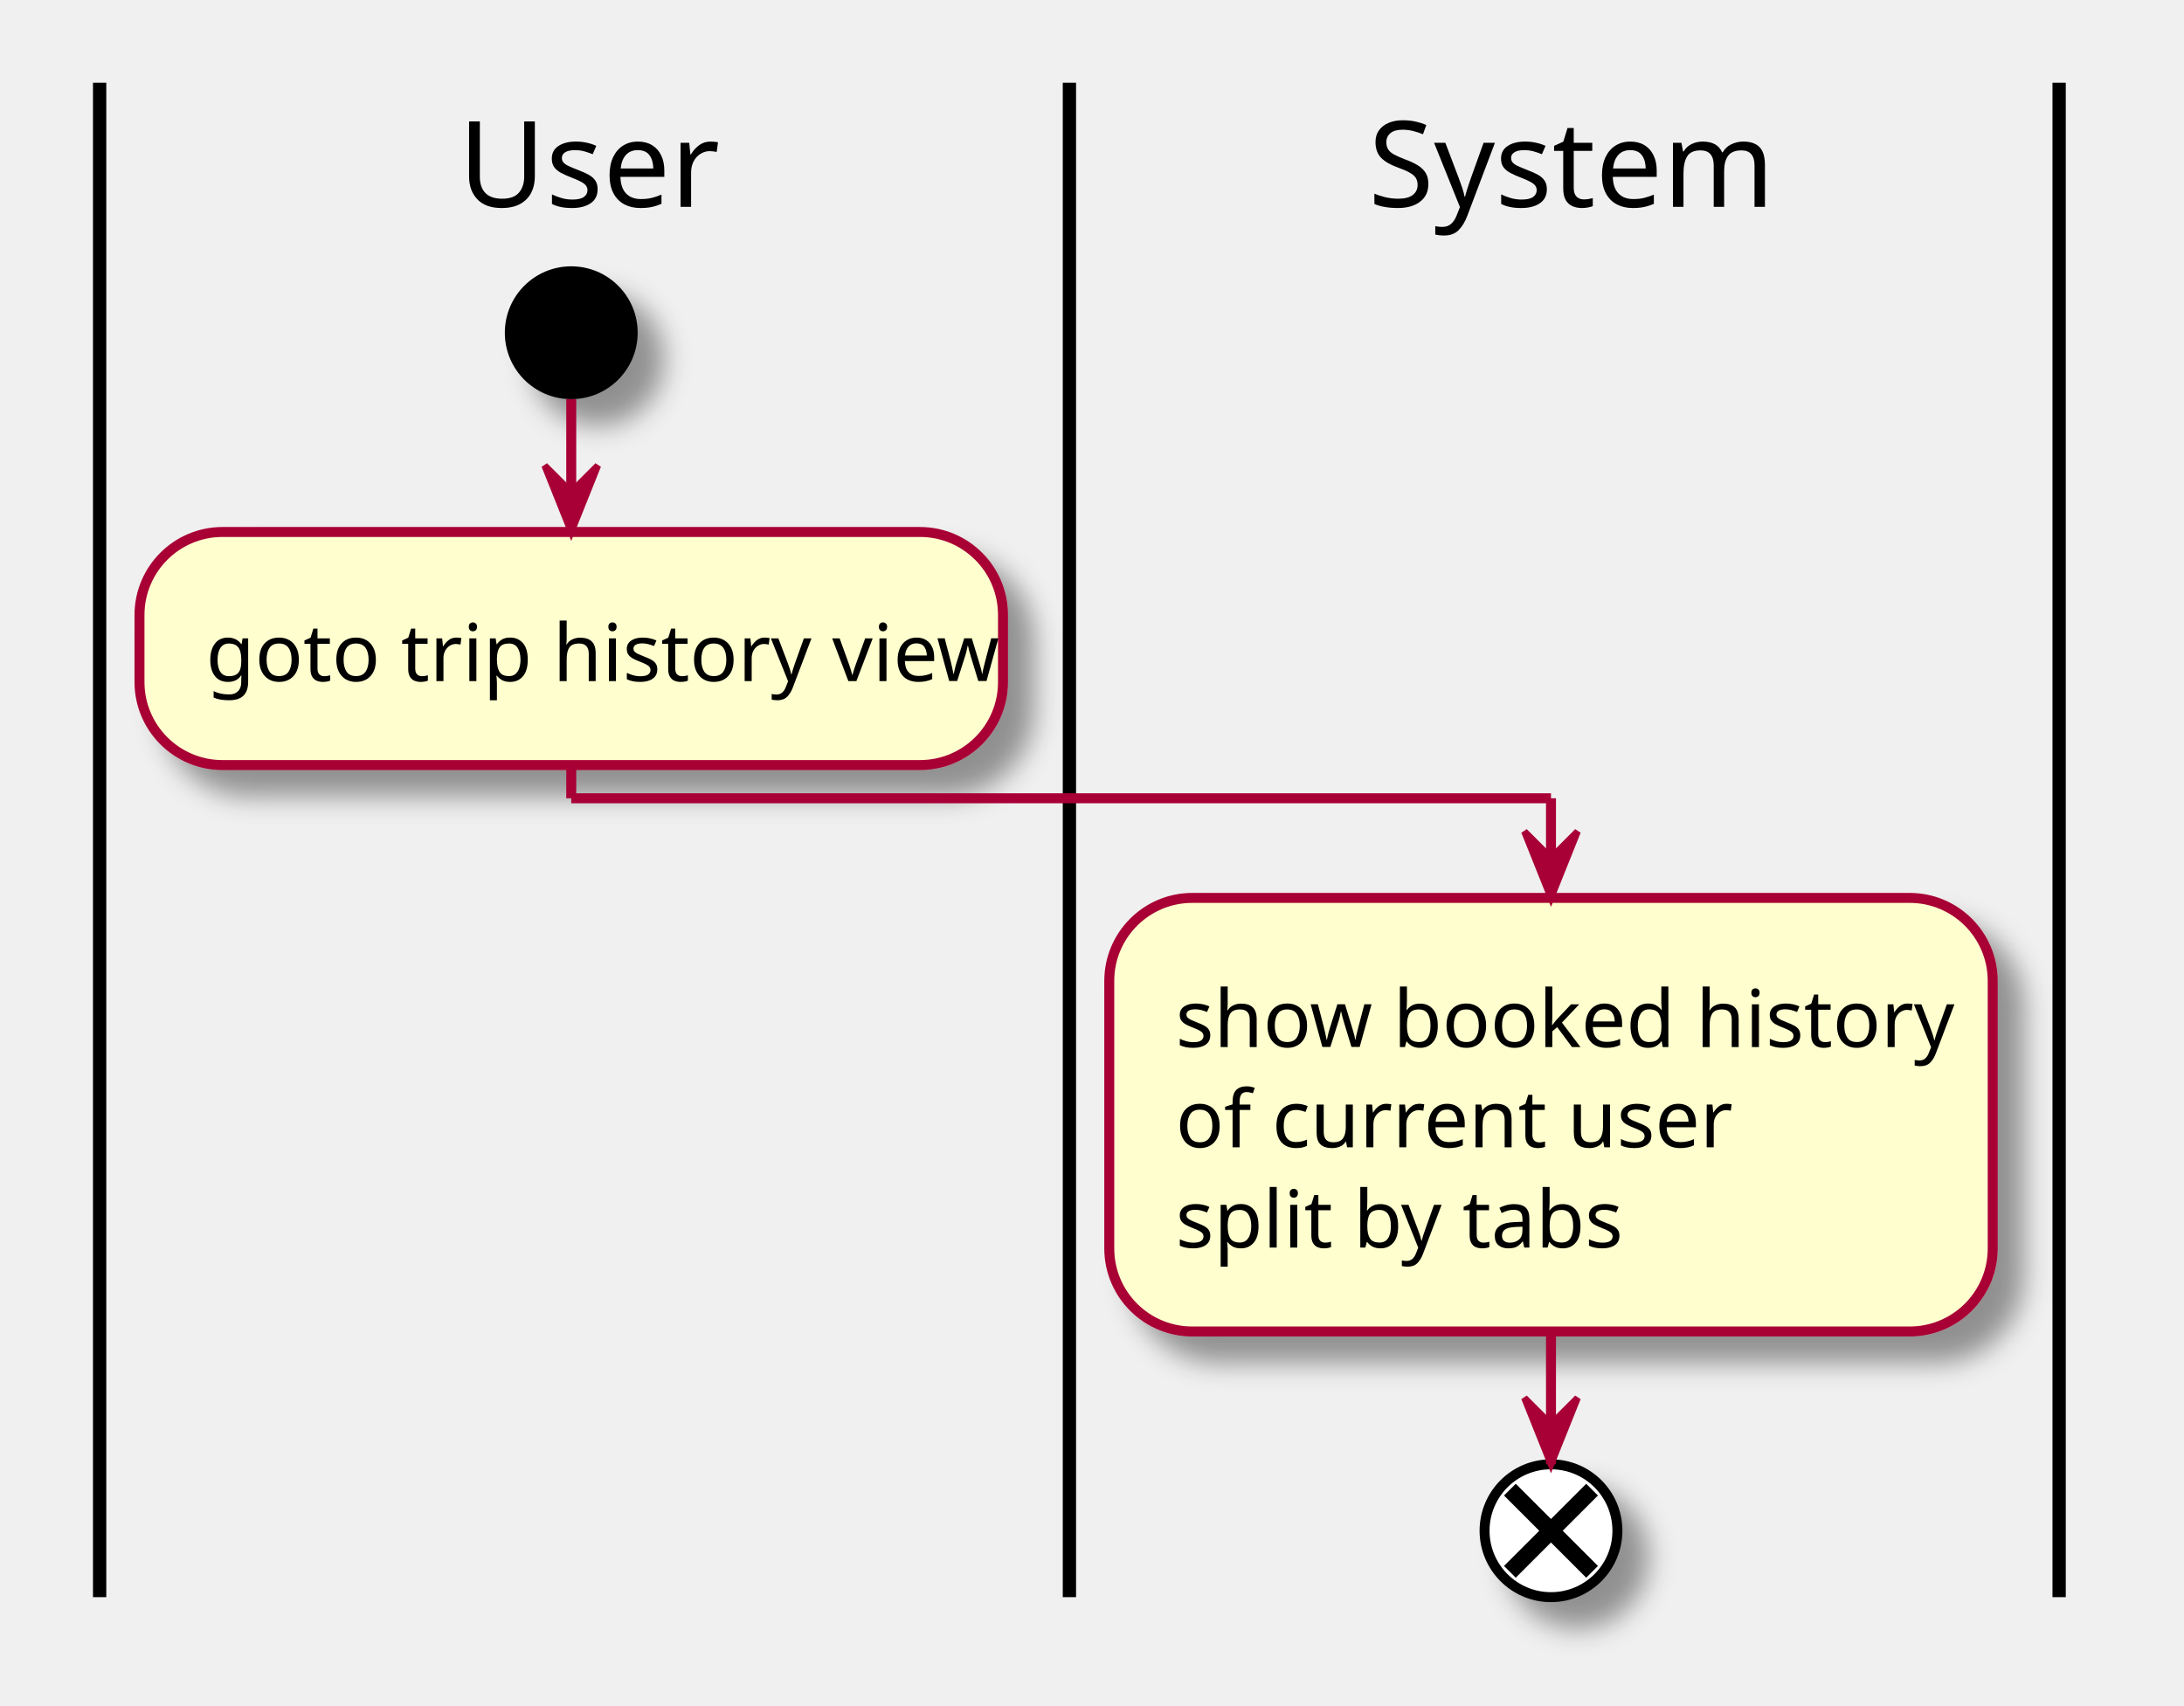
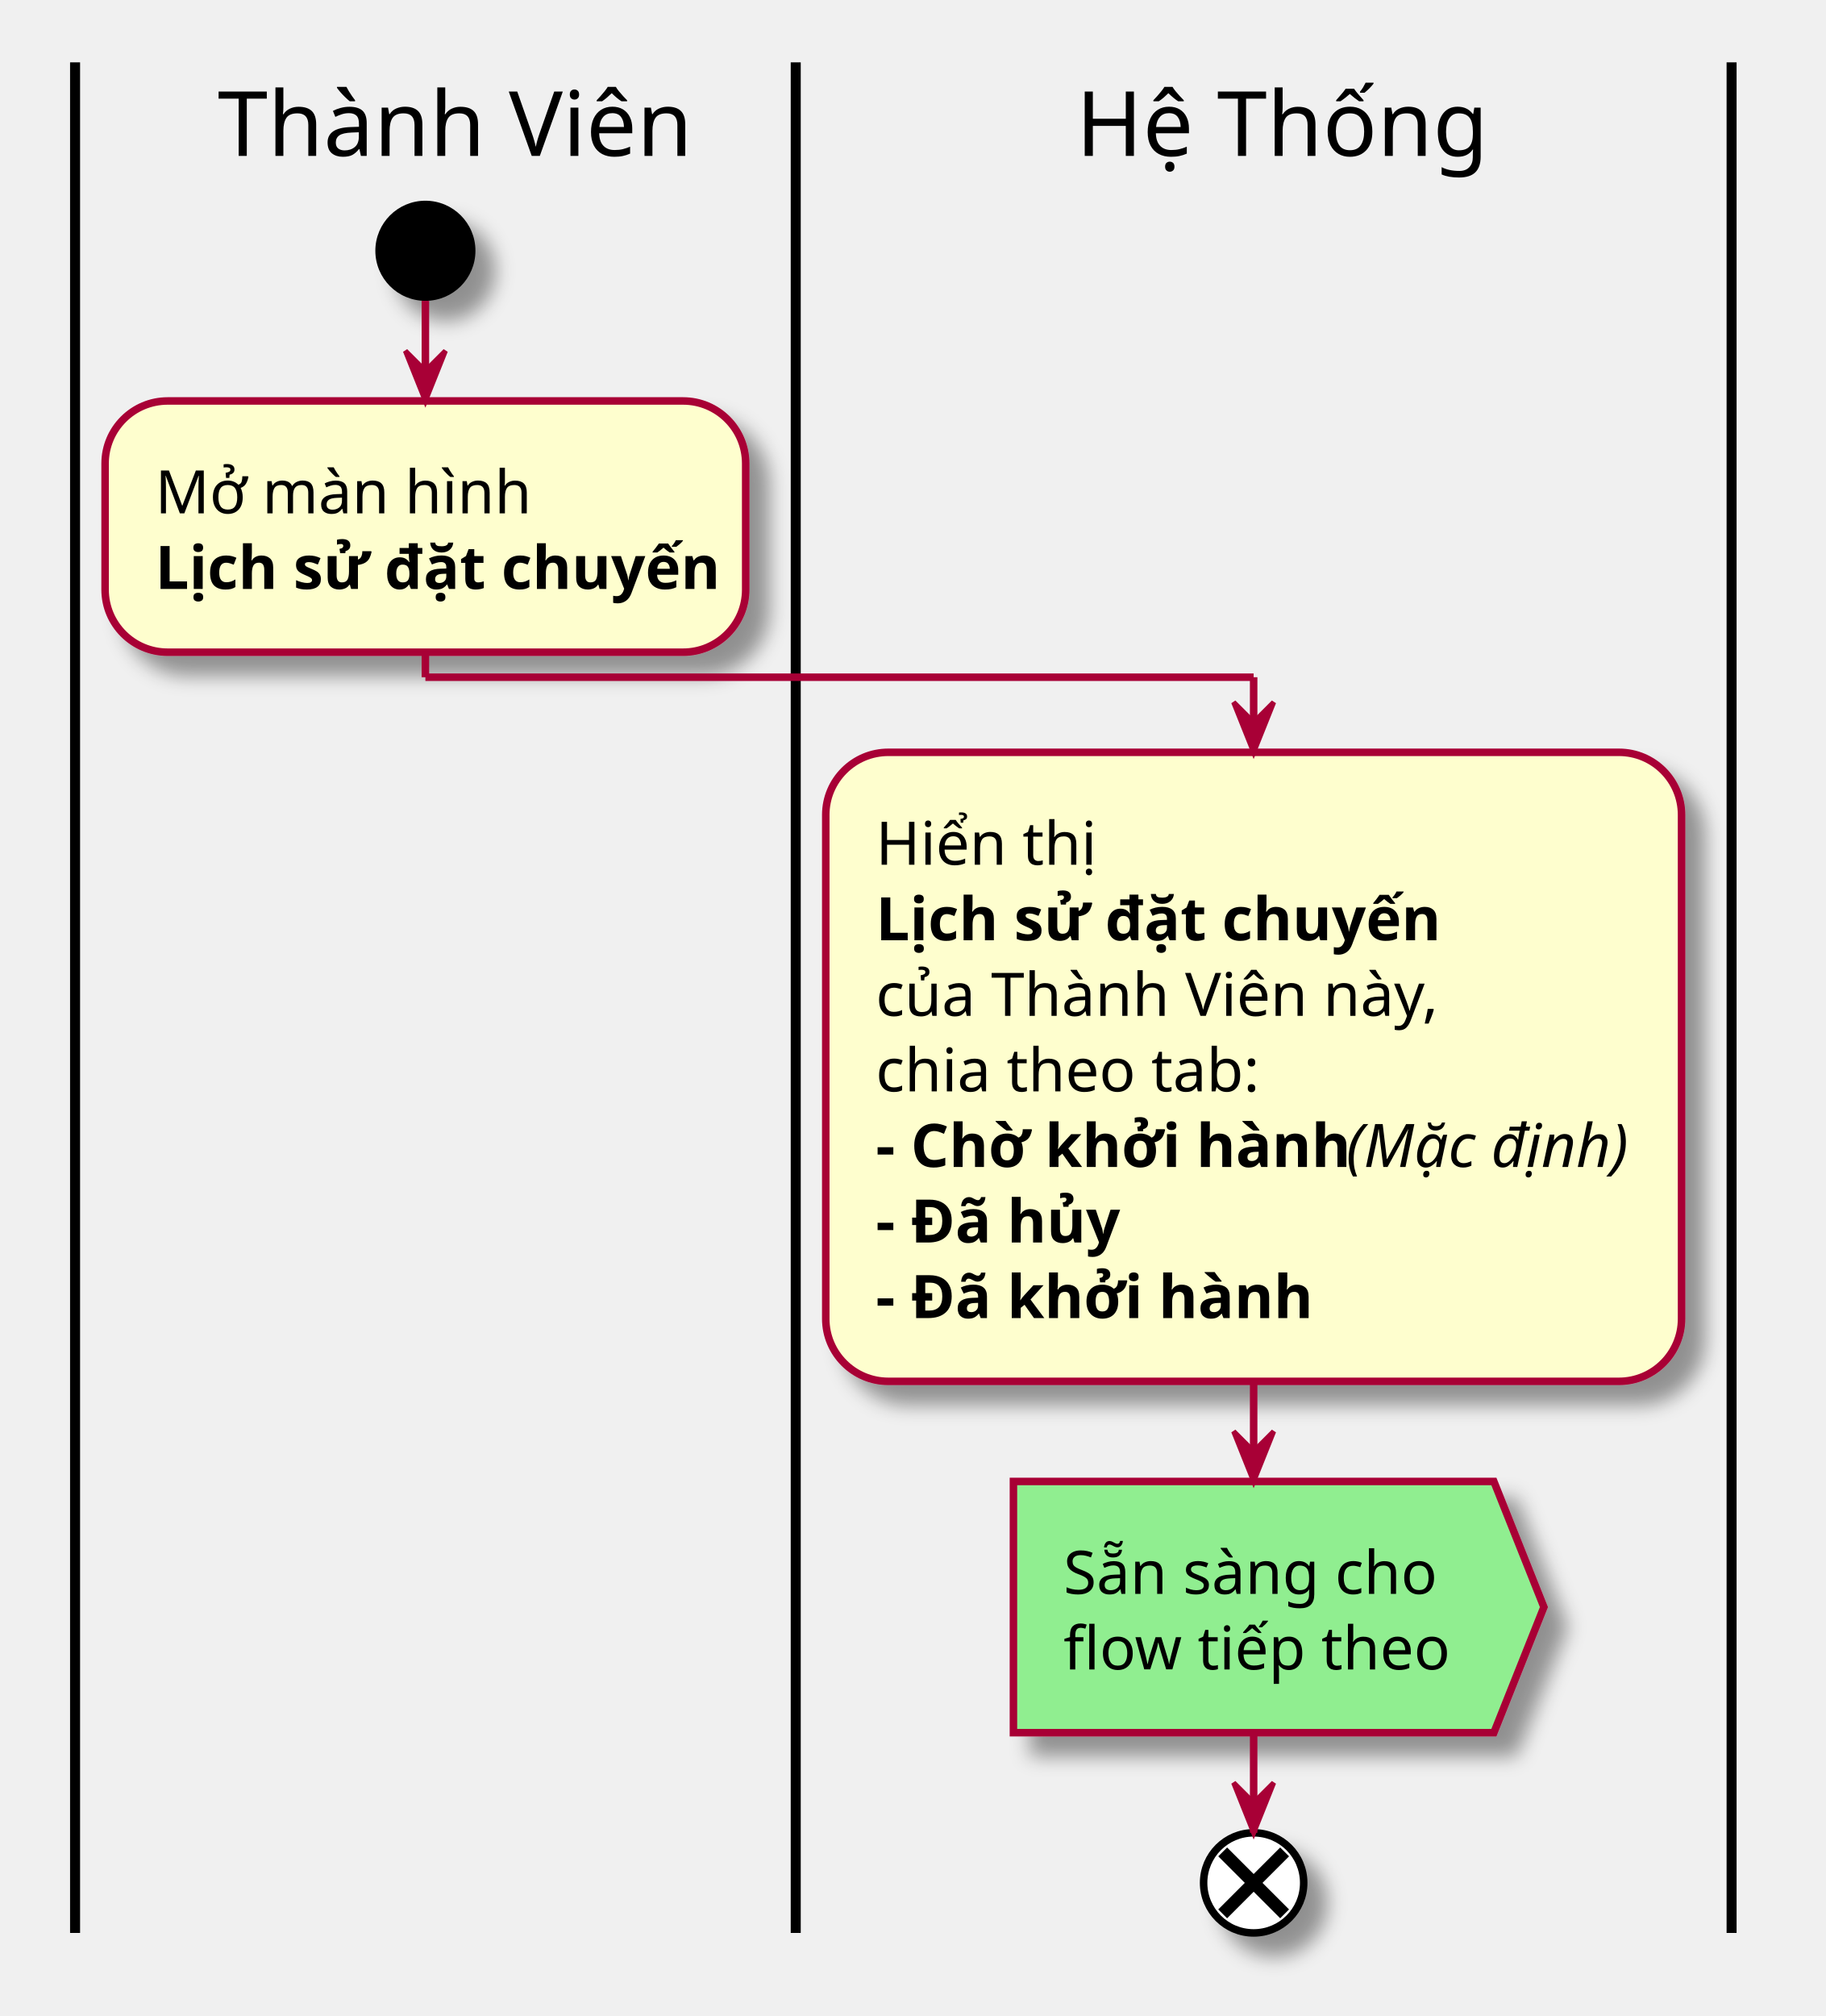
- <svg xmlns="http://www.w3.org/2000/svg" contentScriptType="application/ecmascript" contentStyleType="text/css" height="535.417px" preserveAspectRatio="none" style="width:685px;height:535px;" version="1.1" viewBox="0 0 685 535" width="685.417px" zoomAndPan="magnify">
+ <svg xmlns="http://www.w3.org/2000/svg" contentScriptType="application/ecmascript" contentStyleType="text/css" height="839.583px" preserveAspectRatio="none" style="width:760px;height:839px;" version="1.1" viewBox="0 0 760 839" width="760.417px" zoomAndPan="magnify">
  <defs>
-     <filter height="300%" id="ff5vzv558xlgz" width="300%" x="-1" y="-1">
+     <filter height="300%" id="f706grl2gf2s3" width="300%" x="-1" y="-1">
      <feGaussianBlur result="blurOut" stdDeviation="4.167" />
      <feColorMatrix in="blurOut" result="blurOut2" type="matrix" values="0 0 0 0 0 0 0 0 0 0 0 0 0 0 0 0 0 0 .4 0" />
      <feOffset dx="8.333" dy="8.333" in="blurOut2" result="blurOut3" />
      <feBlend in="SourceGraphic" in2="blurOut3" mode="normal" />
    </filter>
  </defs>
  <g>
-     <ellipse cx="179.167" cy="104.366" fill="#000000" filter="url(#ff5vzv558xlgz)" rx="20.833" ry="20.833" style="stroke:none;stroke-width:2.083;" />
-     <rect fill="#FEFECE" filter="url(#ff5vzv558xlgz)" height="73.112" rx="26.042" ry="26.042" style="stroke:#A80036;stroke-width:3.125;" width="270.833" x="43.75" y="166.866" />
-     <text fill="#000000" font-family="sans-serif" font-size="25" lengthAdjust="spacing" textLength="229.167" x="64.583" y="213.651">goto trip history view</text>
-     <line style="stroke:#000000;stroke-width:4.167;" x1="31.25" x2="31.25" y1="25.948" y2="500.981" />
-     <rect fill="#FEFECE" filter="url(#ff5vzv558xlgz)" height="136.003" rx="26.042" ry="26.042" style="stroke:#A80036;stroke-width:3.125;" width="277.083" x="347.917" y="281.645" />
-     <text fill="#000000" font-family="sans-serif" font-size="25" lengthAdjust="spacing" textLength="235.417" x="368.75" y="328.43">show booked history</text>
-     <text fill="#000000" font-family="sans-serif" font-size="25" lengthAdjust="spacing" textLength="164.583" x="368.75" y="359.875">of current user</text>
-     <text fill="#000000" font-family="sans-serif" font-size="25" lengthAdjust="spacing" textLength="135.417" x="368.75" y="391.321">split by tabs</text>
-     <ellipse cx="486.458" cy="480.147" fill="#FFFFFF" filter="url(#ff5vzv558xlgz)" rx="20.833" ry="20.833" style="stroke:#000000;stroke-width:3.125;" />
-     <line style="stroke:#000000;stroke-width:5.208;" x1="473.568" x2="499.348" y1="467.257" y2="493.037" />
-     <line style="stroke:#000000;stroke-width:5.208;" x1="499.348" x2="473.568" y1="467.257" y2="493.037" />
-     <line style="stroke:#000000;stroke-width:4.167;" x1="335.417" x2="335.417" y1="25.948" y2="500.981" />
-     <line style="stroke:#000000;stroke-width:4.167;" x1="645.833" x2="645.833" y1="25.948" y2="500.981" />
-     <line style="stroke:#A80036;stroke-width:3.125;" x1="179.167" x2="179.167" y1="125.199" y2="166.866" />
-     <polygon fill="#A80036" points="170.833,146.033,179.167,166.866,187.5,146.033,179.167,154.366" style="stroke:#A80036;stroke-width:2.083;" />
-     <line style="stroke:#A80036;stroke-width:3.125;" x1="486.458" x2="486.458" y1="417.647" y2="459.314" />
-     <polygon fill="#A80036" points="478.125,438.481,486.458,459.314,494.792,438.481,486.458,446.814" style="stroke:#A80036;stroke-width:2.083;" />
-     <line style="stroke:#A80036;stroke-width:3.125;" x1="179.167" x2="179.167" y1="239.978" y2="250.395" />
-     <line style="stroke:#A80036;stroke-width:3.125;" x1="179.167" x2="486.458" y1="250.395" y2="250.395" />
-     <line style="stroke:#A80036;stroke-width:3.125;" x1="486.458" x2="486.458" y1="250.395" y2="281.645" />
-     <polygon fill="#A80036" points="478.125,260.811,486.458,281.645,494.792,260.811,486.458,269.145" style="stroke:#A80036;stroke-width:2.083;" />
-     <text fill="#000000" font-family="sans-serif" font-size="37.5" lengthAdjust="spacing" textLength="79.167" x="143.75" y="64.876">User</text>
-     <text fill="#000000" font-family="sans-serif" font-size="37.5" lengthAdjust="spacing" textLength="122.917" x="429.167" y="64.876">System</text>
+     <ellipse cx="177.083" cy="104.366" fill="#000000" filter="url(#f706grl2gf2s3)" rx="20.833" ry="20.833" style="stroke:none;stroke-width:2.083;" />
+     <rect fill="#FEFECE" filter="url(#f706grl2gf2s3)" height="104.557" rx="26.042" ry="26.042" style="stroke:#A80036;stroke-width:3.125;" width="266.667" x="43.75" y="166.866" />
+     <text fill="#000000" font-family="sans-serif" font-size="25" lengthAdjust="spacing" textLength="150" x="64.583" y="213.651">Mở màn hình</text>
+     <text fill="#000000" font-family="sans-serif" font-size="25" font-weight="bold" lengthAdjust="spacing" textLength="225" x="64.583" y="245.097">Lịch sử đặt chuyến</text>
+     <line style="stroke:#000000;stroke-width:4.167;" x1="31.25" x2="31.25" y1="25.948" y2="804.431" />
+     <rect fill="#FEFECE" filter="url(#f706grl2gf2s3)" height="261.784" rx="26.042" ry="26.042" style="stroke:#A80036;stroke-width:3.125;" width="356.25" x="343.75" y="313.09" />
+     <text fill="#000000" font-family="sans-serif" font-size="25" lengthAdjust="spacing" textLength="87.5" x="364.583" y="359.875">Hiển thị</text>
+     <text fill="#000000" font-family="sans-serif" font-size="25" font-weight="bold" lengthAdjust="spacing" textLength="225" x="364.583" y="391.321">Lịch sử đặt chuyến</text>
+     <text fill="#000000" font-family="sans-serif" font-size="25" lengthAdjust="spacing" textLength="229.167" x="364.583" y="422.766">của Thành Viên này,</text>
+     <text fill="#000000" font-family="sans-serif" font-size="25" lengthAdjust="spacing" textLength="152.083" x="364.583" y="454.211">chia theo tab:</text>
+     <text fill="#000000" font-family="sans-serif" font-size="25" font-weight="bold" lengthAdjust="spacing" textLength="189.583" x="364.583" y="485.657">- Chờ khởi hành</text>
+     <text fill="#000000" font-family="sans-serif" font-size="25" lengthAdjust="spacing" textLength="0" x="560.417" y="485.657" />
+     <text fill="#000000" font-family="sans-serif" font-size="25" font-style="italic" lengthAdjust="spacing" textLength="118.75" x="560.417" y="485.657">(Mặc định)</text>
+     <text fill="#000000" font-family="sans-serif" font-size="25" font-weight="bold" lengthAdjust="spacing" textLength="95.833" x="364.583" y="517.102">- Đã hủy</text>
+     <text fill="#000000" font-family="sans-serif" font-size="25" font-weight="bold" lengthAdjust="spacing" textLength="172.917" x="364.583" y="548.547">- Đã khởi hành</text>
+     <polygon fill="#90EE90" filter="url(#f706grl2gf2s3)" points="421.875,616.54,621.875,616.54,642.708,668.819,621.875,721.098,421.875,721.098" style="stroke:#A80036;stroke-width:3.125;" />
+     <text fill="#000000" font-family="sans-serif" font-size="25" lengthAdjust="spacing" textLength="158.333" x="442.708" y="663.326">Sẵn sàng cho</text>
+     <text fill="#000000" font-family="sans-serif" font-size="25" lengthAdjust="spacing" textLength="150" x="442.708" y="694.771">flow tiếp theo</text>
+     <ellipse cx="521.875" cy="783.598" fill="#FFFFFF" filter="url(#f706grl2gf2s3)" rx="20.833" ry="20.833" style="stroke:#000000;stroke-width:3.125;" />
+     <line style="stroke:#000000;stroke-width:5.208;" x1="508.985" x2="534.765" y1="770.708" y2="796.488" />
+     <line style="stroke:#000000;stroke-width:5.208;" x1="534.765" x2="508.985" y1="770.708" y2="796.488" />
+     <line style="stroke:#000000;stroke-width:4.167;" x1="331.25" x2="331.25" y1="25.948" y2="804.431" />
+     <line style="stroke:#000000;stroke-width:4.167;" x1="720.833" x2="720.833" y1="25.948" y2="804.431" />
+     <line style="stroke:#A80036;stroke-width:3.125;" x1="177.083" x2="177.083" y1="125.199" y2="166.866" />
+     <polygon fill="#A80036" points="168.75,146.033,177.083,166.866,185.417,146.033,177.083,154.366" style="stroke:#A80036;stroke-width:2.083;" />
+     <line style="stroke:#A80036;stroke-width:3.125;" x1="521.875" x2="521.875" y1="574.874" y2="616.54" />
+     <polygon fill="#A80036" points="513.542,595.707,521.875,616.54,530.208,595.707,521.875,604.04" style="stroke:#A80036;stroke-width:2.083;" />
+     <line style="stroke:#A80036;stroke-width:3.125;" x1="521.875" x2="521.875" y1="721.098" y2="762.764" />
+     <polygon fill="#A80036" points="513.542,741.931,521.875,762.764,530.208,741.931,521.875,750.264" style="stroke:#A80036;stroke-width:2.083;" />
+     <line style="stroke:#A80036;stroke-width:3.125;" x1="177.083" x2="177.083" y1="271.423" y2="281.84" />
+     <line style="stroke:#A80036;stroke-width:3.125;" x1="177.083" x2="521.875" y1="281.84" y2="281.84" />
+     <line style="stroke:#A80036;stroke-width:3.125;" x1="521.875" x2="521.875" y1="281.84" y2="313.09" />
+     <polygon fill="#A80036" points="513.542,292.257,521.875,313.09,530.208,292.257,521.875,300.59" style="stroke:#A80036;stroke-width:2.083;" />
+     <text fill="#000000" font-family="sans-serif" font-size="37.5" lengthAdjust="spacing" textLength="191.667" x="90.625" y="64.876">Thành Viên</text>
+     <text fill="#000000" font-family="sans-serif" font-size="37.5" lengthAdjust="spacing" textLength="166.667" x="447.917" y="64.876">Hệ Thống</text>
  </g>
</svg>
